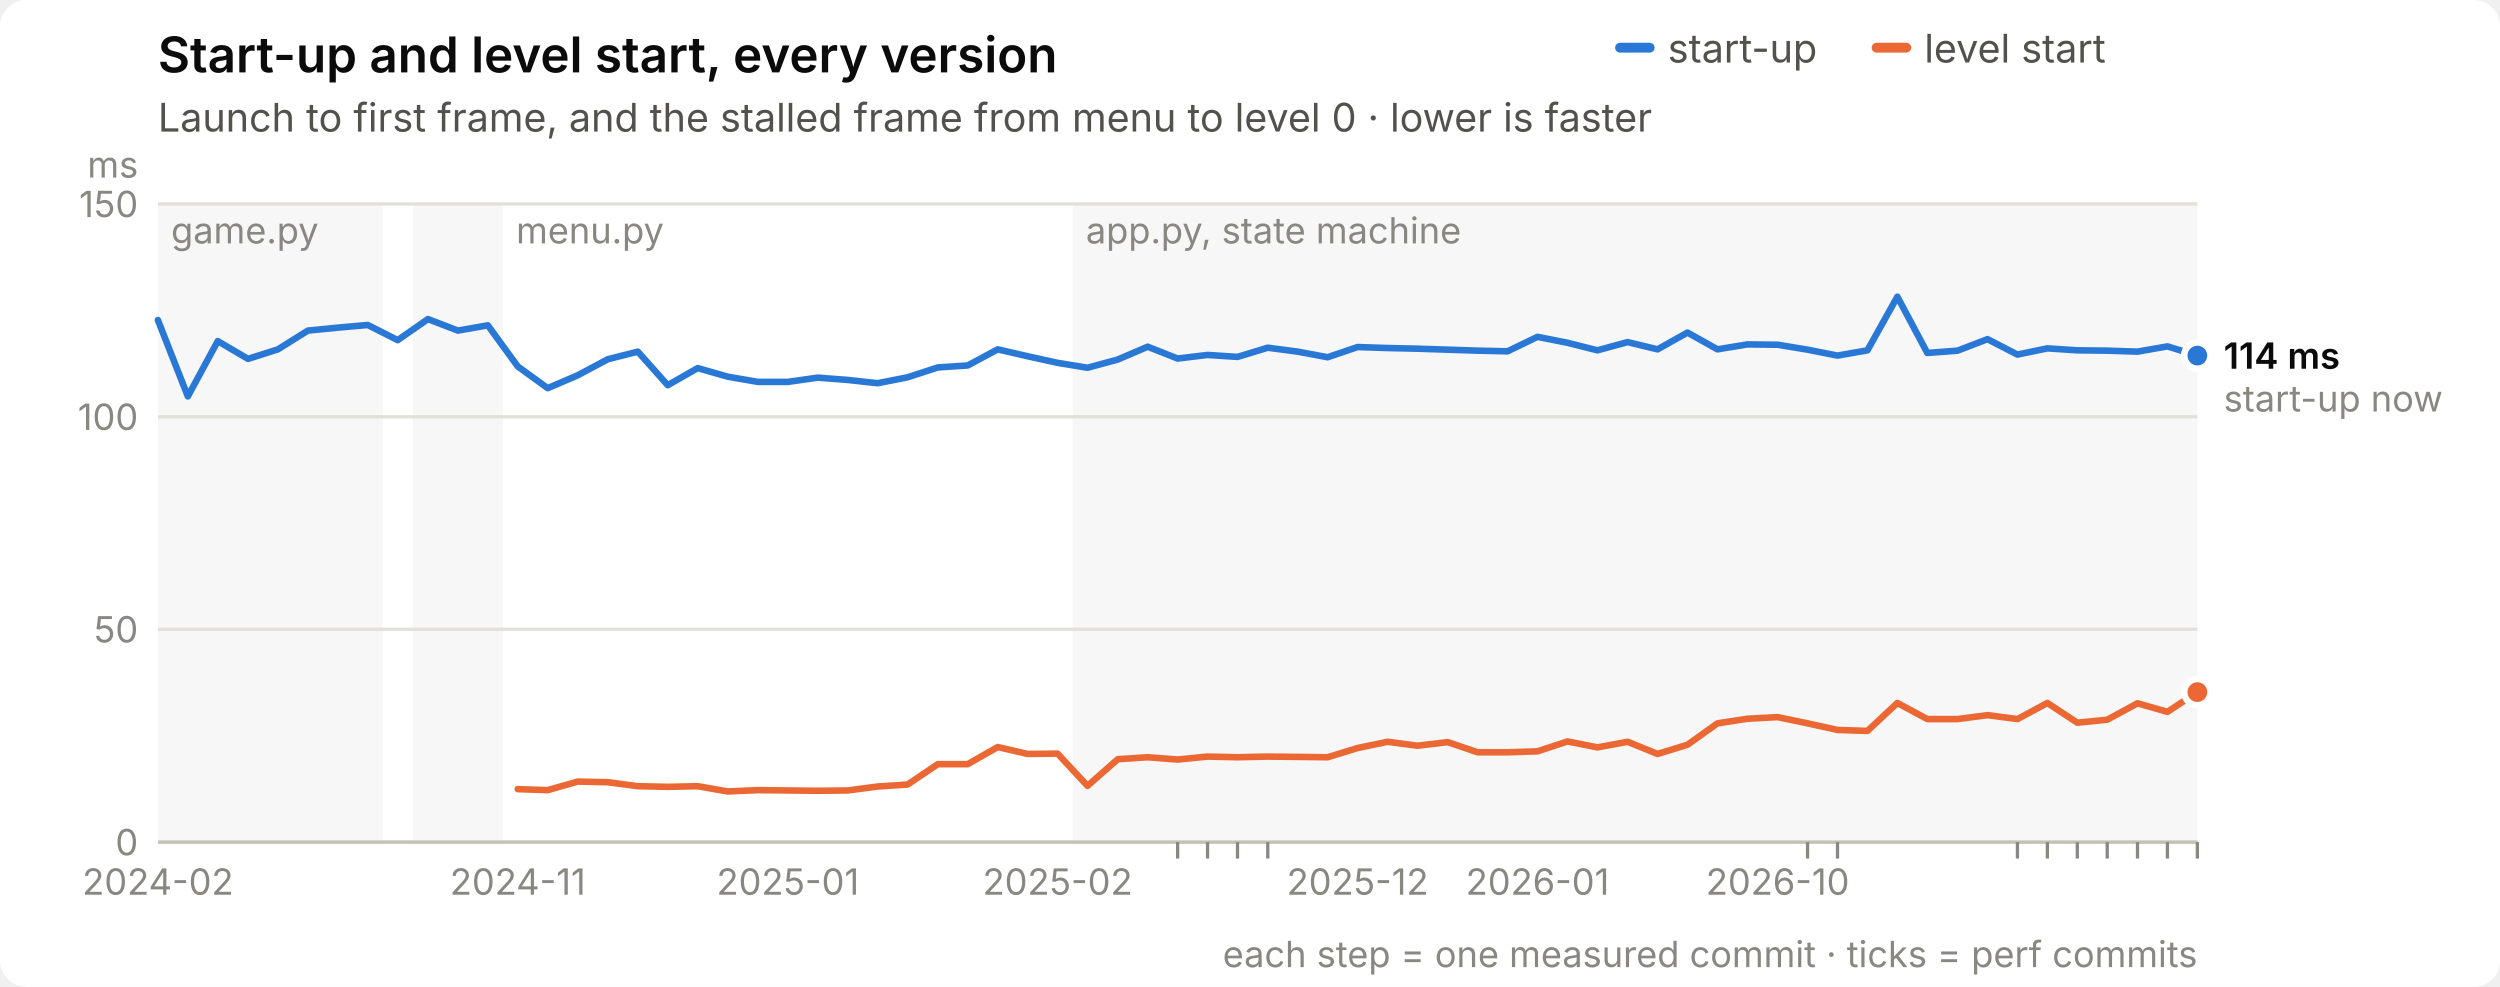
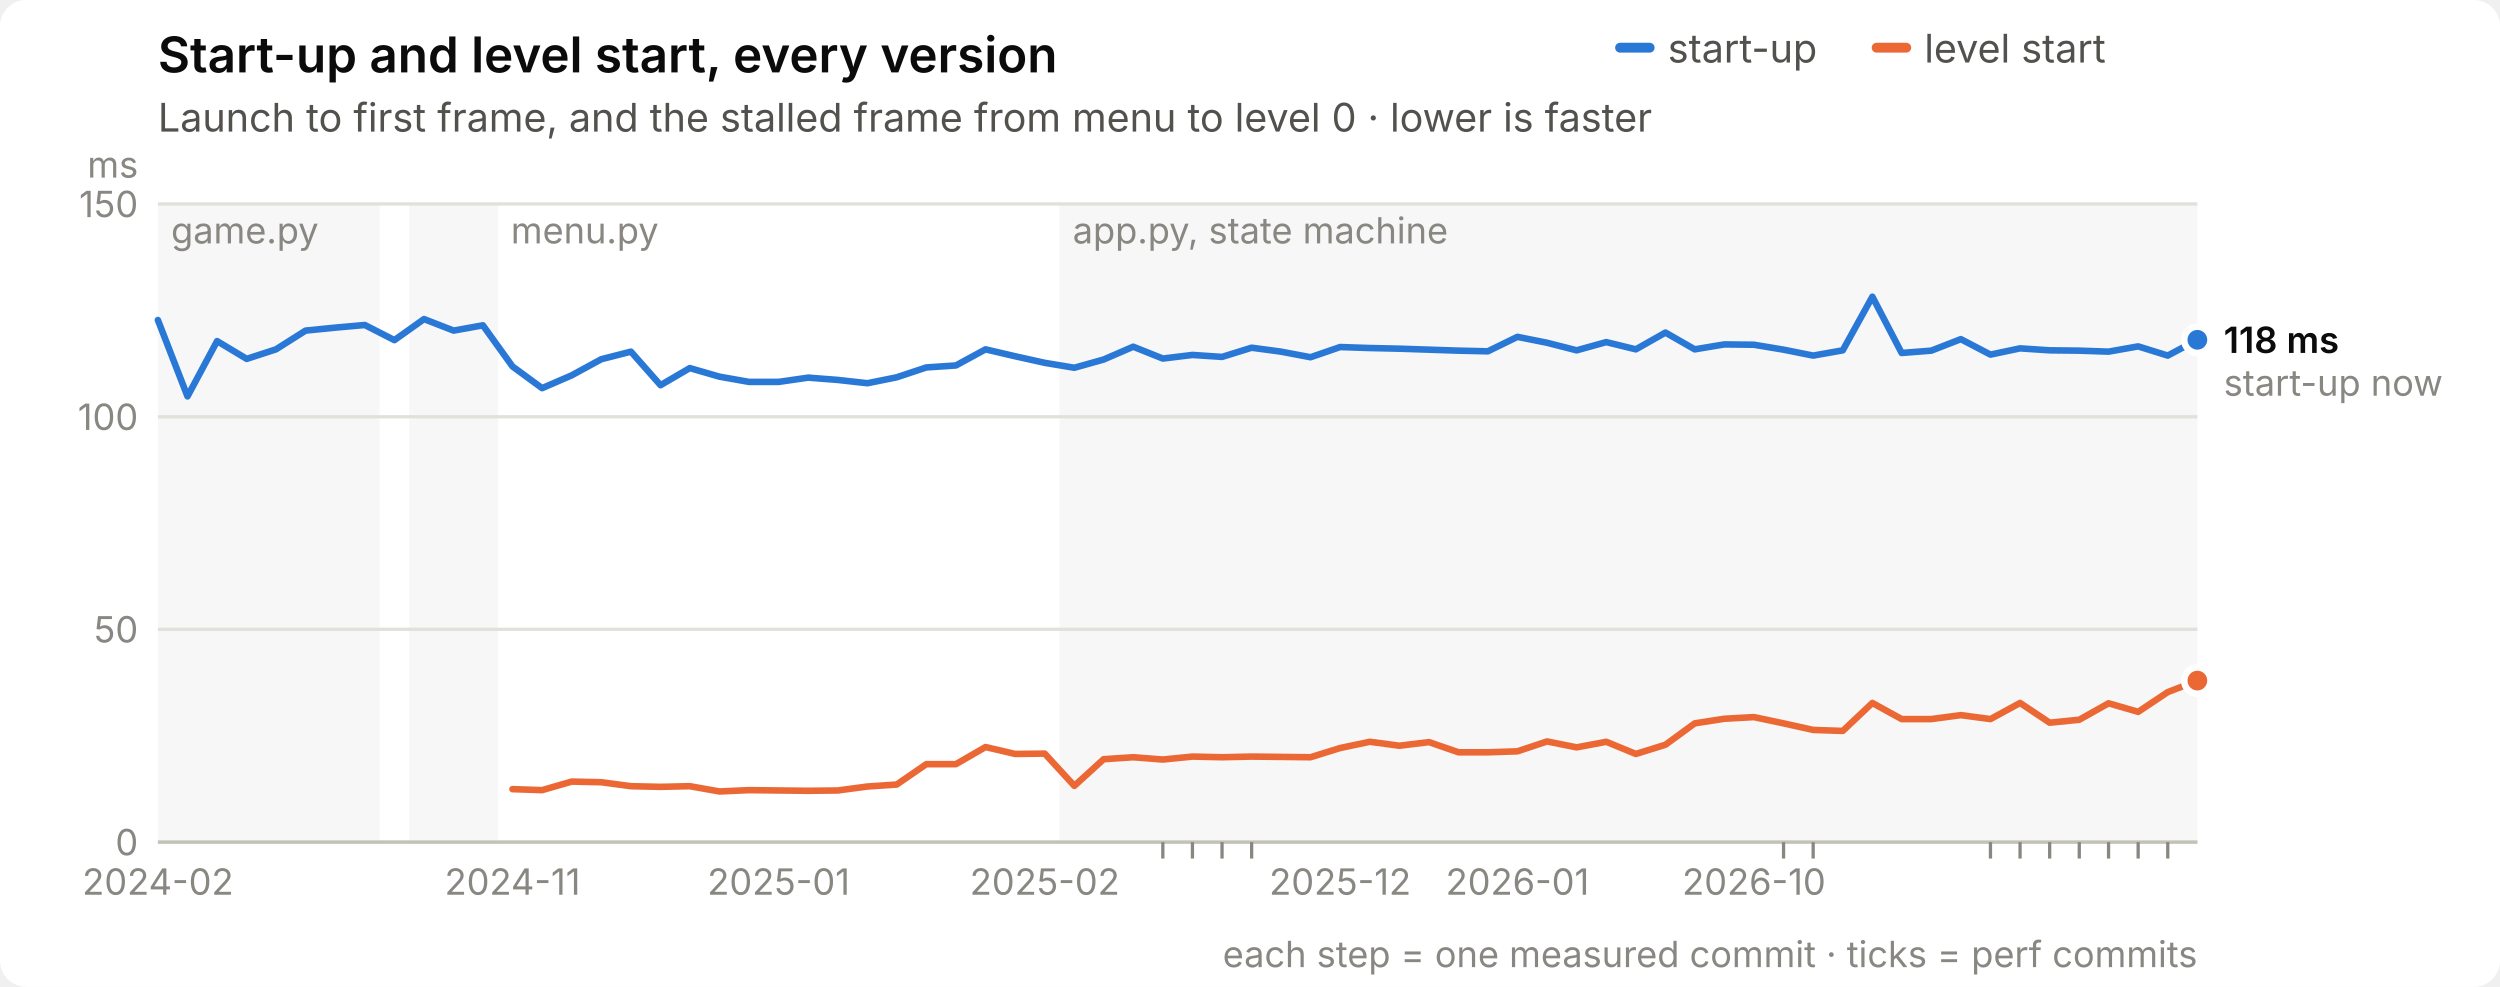
<svg xmlns="http://www.w3.org/2000/svg" viewBox="0 0 760 300" width="760" height="300" role="img">
  <style>text{font-family:system-ui,-apple-system,"Segoe UI",sans-serif}.t{font-size:15px;font-weight:600;fill:#0b0b0b} .s{font-size:12px;fill:#52514e}.a{font-size:11px;fill:#898781} .v{font-size:11px;font-weight:600;fill:#0b0b0b}.g{stroke:#e1e0d9;stroke-width:1} .b{stroke:#c3c2b7;stroke-width:1}.band{fill:#0b0b0b;fill-opacity:0.035} .tick{stroke:#898781;stroke-width:1}.l1{stroke:#2a78d6} .d1{fill:#2a78d6} .l2{stroke:#eb6834} .d2{fill:#eb6834}.ring{stroke:#ffffff;stroke-width:2}</style>
  <rect width="100%" height="100%" rx="8" fill="#ffffff" />
  <text class="t" x="48" y="22">Start-up and level start, every version</text>
  <text class="s" x="48" y="40">Launch to first frame, and the stalled frame from menu to level 0 · lower is faster</text>
-   <rect class="band" x="48.0" y="62" width="68.4" height="194" />
+   <rect class="band" x="48.0" y="62" width="67.4" height="194" />
  <text class="a" x="52.0" y="74">game.py</text>
-   <rect class="band" x="125.5" y="62" width="27.4" height="194" />
-   <text class="a" x="156.9" y="74">menu.py</text>
-   <rect class="band" x="326.1" y="62" width="341.9" height="194" />
-   <text class="a" x="330.1" y="74">app.py, state machine</text>
+   <rect class="band" x="124.4" y="62" width="27.0" height="194" />
+   <text class="a" x="155.3" y="74">menu.py</text>
+   <rect class="band" x="322.1" y="62" width="345.9" height="194" />
+   <text class="a" x="326.1" y="74">app.py, state machine</text>
  <line class="g" x1="48" x2="668" y1="256.0" y2="256.0" />
  <text class="a" x="42" y="260.0" text-anchor="end">0</text>
  <line class="g" x1="48" x2="668" y1="191.3" y2="191.3" />
  <text class="a" x="42" y="195.3" text-anchor="end">50</text>
  <line class="g" x1="48" x2="668" y1="126.7" y2="126.7" />
  <text class="a" x="42" y="130.7" text-anchor="end">100</text>
  <line class="g" x1="48" x2="668" y1="62.0" y2="62.0" />
  <text class="a" x="42" y="66.0" text-anchor="end">150</text>
  <text class="a" x="42" y="54" text-anchor="end">ms</text>
  <line class="b" x1="48" x2="668" y1="256" y2="256" />
  <text class="a" x="48.0" y="272" text-anchor="middle">2024-02</text>
-   <text class="a" x="157.4" y="272" text-anchor="middle">2024-11</text>
-   <text class="a" x="239.5" y="272" text-anchor="middle">2025-01</text>
-   <text class="a" x="321.5" y="272" text-anchor="middle">2025-02</text>
-   <line class="tick" x1="358.0" x2="358.0" y1="256" y2="261" />
-   <line class="tick" x1="367.1" x2="367.1" y1="256" y2="261" />
-   <line class="tick" x1="376.2" x2="376.2" y1="256" y2="261" />
-   <line class="tick" x1="385.4" x2="385.4" y1="256" y2="261" />
-   <text class="a" x="412.7" y="272" text-anchor="middle">2025-12</text>
-   <text class="a" x="467.4" y="272" text-anchor="middle">2026-01</text>
-   <text class="a" x="540.4" y="272" text-anchor="middle">2026-10</text>
-   <line class="tick" x1="549.5" x2="549.5" y1="256" y2="261" />
-   <line class="tick" x1="558.6" x2="558.6" y1="256" y2="261" />
-   <line class="tick" x1="613.3" x2="613.3" y1="256" y2="261" />
-   <line class="tick" x1="622.4" x2="622.4" y1="256" y2="261" />
-   <line class="tick" x1="631.5" x2="631.5" y1="256" y2="261" />
-   <line class="tick" x1="640.6" x2="640.6" y1="256" y2="261" />
-   <line class="tick" x1="649.8" x2="649.8" y1="256" y2="261" />
-   <line class="tick" x1="658.9" x2="658.9" y1="256" y2="261" />
-   <line class="tick" x1="668.0" x2="668.0" y1="256" y2="261" />
+   <text class="a" x="155.8" y="272" text-anchor="middle">2024-11</text>
+   <text class="a" x="236.7" y="272" text-anchor="middle">2025-01</text>
+   <text class="a" x="317.6" y="272" text-anchor="middle">2025-02</text>
+   <line class="tick" x1="353.5" x2="353.5" y1="256" y2="261" />
+   <line class="tick" x1="362.5" x2="362.5" y1="256" y2="261" />
+   <line class="tick" x1="371.5" x2="371.5" y1="256" y2="261" />
+   <line class="tick" x1="380.5" x2="380.5" y1="256" y2="261" />
+   <text class="a" x="407.4" y="272" text-anchor="middle">2025-12</text>
+   <text class="a" x="461.3" y="272" text-anchor="middle">2026-01</text>
+   <text class="a" x="533.2" y="272" text-anchor="middle">2026-10</text>
+   <line class="tick" x1="542.2" x2="542.2" y1="256" y2="261" />
+   <line class="tick" x1="551.2" x2="551.2" y1="256" y2="261" />
+   <line class="tick" x1="605.1" x2="605.1" y1="256" y2="261" />
+   <line class="tick" x1="614.1" x2="614.1" y1="256" y2="261" />
+   <line class="tick" x1="623.1" x2="623.1" y1="256" y2="261" />
+   <line class="tick" x1="632.1" x2="632.1" y1="256" y2="261" />
+   <line class="tick" x1="641.0" x2="641.0" y1="256" y2="261" />
+   <line class="tick" x1="650.0" x2="650.0" y1="256" y2="261" />
+   <line class="tick" x1="659.0" x2="659.0" y1="256" y2="261" />
  <text class="a" x="668" y="294" text-anchor="end">each step = one measured commit · ticks = perf commits</text>
-   <path class="l1" d="M48.0,97.3 L57.1,120.5 L66.2,103.7 L75.4,109.1 L84.5,106.2 L93.6,100.5 L102.7,99.6 L111.8,98.8 L120.9,103.4 L130.1,97.0 L139.2,100.5 L148.3,98.9 L157.4,111.4 L166.5,118.0 L175.6,114.1 L184.8,109.2 L193.9,106.9 L203.0,117.1 L212.1,111.9 L221.2,114.5 L230.4,116.1 L239.5,116.1 L248.6,114.8 L257.7,115.5 L266.8,116.5 L275.9,114.7 L285.1,111.7 L294.2,111.1 L303.3,106.2 L312.4,108.3 L321.5,110.3 L330.6,111.8 L339.8,109.3 L348.9,105.4 L358.0,109.0 L367.1,107.9 L376.2,108.5 L385.4,105.7 L394.5,106.9 L403.6,108.6 L412.7,105.5 L421.8,105.8 L430.9,106.0 L440.1,106.3 L449.2,106.6 L458.3,106.8 L467.4,102.4 L476.5,104.2 L485.6,106.5 L494.8,104.0 L503.9,106.2 L513.0,101.1 L522.1,106.2 L531.2,104.7 L540.4,104.8 L549.5,106.3 L558.6,108.1 L567.7,106.5 L576.8,90.2 L585.9,107.3 L595.1,106.6 L604.2,103.1 L613.3,107.8 L622.4,105.9 L631.5,106.5 L640.6,106.6 L649.8,106.9 L658.9,105.3 L668.0,108.1" fill="none" stroke-width="2" stroke-linejoin="round" stroke-linecap="round" />
-   <circle class="d1 ring" cx="668.0" cy="108.1" r="4" />
-   <text class="v" x="676.0" y="112.1">114 ms</text>
-   <text class="a" x="676.0" y="125.1">start-up now</text>
-   <path class="l2" d="M120.9,243.6 M157.4,239.9 L166.5,240.2 L175.6,237.6 L184.8,237.8 L193.9,239.0 L203.0,239.2 L212.1,239.0 L221.2,240.6 L230.4,240.2 L239.5,240.3 L248.6,240.4 L257.7,240.3 L266.8,239.1 L275.9,238.5 L285.1,232.3 L294.2,232.3 L303.3,227.1 L312.4,229.2 L321.5,229.1 L330.6,238.9 L339.8,230.8 L348.9,230.2 L358.0,230.9 L367.1,230.0 L376.2,230.2 L385.4,230.0 L394.5,230.1 L403.6,230.2 L412.7,227.4 L421.8,225.5 L430.9,226.7 L440.1,225.6 L449.2,228.7 L458.3,228.7 L467.4,228.4 L476.5,225.4 L485.6,227.2 L494.8,225.5 L503.9,229.2 L513.0,226.4 L522.1,219.9 L531.2,218.5 L540.4,218.0 L549.5,219.9 L558.6,221.9 L567.7,222.2 L576.8,213.7 L585.9,218.6 L595.1,218.6 L604.2,217.4 L613.3,218.6 L622.4,213.7 L631.5,219.7 L640.6,218.8 L649.8,213.8 L658.9,216.4 L668.0,210.4" fill="none" stroke-width="2" stroke-linejoin="round" stroke-linecap="round" />
-   <circle class="d2 ring" cx="668.0" cy="210.4" r="4" />
+   <path class="l1" d="M48.0,97.3 L57.0,120.5 L66.0,103.7 L75.0,109.1 L83.9,106.2 L92.9,100.5 L101.9,99.6 L110.9,98.8 L119.9,103.4 L128.9,97.0 L137.9,100.5 L146.8,98.9 L155.8,111.4 L164.8,118.0 L173.8,114.1 L182.8,109.2 L191.8,106.9 L200.8,117.1 L209.7,111.9 L218.7,114.5 L227.7,116.1 L236.7,116.1 L245.7,114.8 L254.7,115.5 L263.7,116.5 L272.6,114.7 L281.6,111.7 L290.6,111.1 L299.6,106.2 L308.6,108.3 L317.6,110.3 L326.6,111.8 L335.5,109.3 L344.5,105.4 L353.5,109.0 L362.5,107.9 L371.5,108.5 L380.5,105.7 L389.4,106.9 L398.4,108.6 L407.4,105.5 L416.4,105.8 L425.4,106.0 L434.4,106.3 L443.4,106.6 L452.3,106.8 L461.3,102.4 L470.3,104.2 L479.3,106.5 L488.3,104.0 L497.3,106.2 L506.3,101.1 L515.2,106.2 L524.2,104.7 L533.2,104.8 L542.2,106.3 L551.2,108.1 L560.2,106.5 L569.2,90.2 L578.1,107.3 L587.1,106.6 L596.1,103.1 L605.1,107.8 L614.1,105.9 L623.1,106.5 L632.1,106.6 L641.0,106.9 L650.0,105.3 L659.0,108.1 L668.0,103.3" fill="none" stroke-width="2" stroke-linejoin="round" stroke-linecap="round" />
+   <circle class="d1 ring" cx="668.0" cy="103.3" r="4" />
+   <text class="v" x="676.0" y="107.3">118 ms</text>
+   <text class="a" x="676.0" y="120.3">start-up now</text>
+   <path class="l2" d="M119.9,243.6 M155.8,239.9 L164.8,240.2 L173.8,237.6 L182.8,237.8 L191.8,239.0 L200.8,239.2 L209.7,239.0 L218.7,240.6 L227.7,240.2 L236.7,240.3 L245.7,240.4 L254.7,240.3 L263.7,239.1 L272.6,238.5 L281.6,232.3 L290.6,232.3 L299.6,227.1 L308.6,229.2 L317.6,229.1 L326.6,238.9 L335.5,230.8 L344.5,230.2 L353.5,230.9 L362.5,230.0 L371.5,230.2 L380.5,230.0 L389.4,230.1 L398.4,230.2 L407.4,227.4 L416.4,225.5 L425.4,226.7 L434.4,225.6 L443.4,228.7 L452.3,228.7 L461.3,228.4 L470.3,225.4 L479.3,227.2 L488.3,225.5 L497.3,229.2 L506.3,226.4 L515.2,219.9 L524.2,218.5 L533.2,218.0 L542.2,219.9 L551.2,221.9 L560.2,222.2 L569.2,213.7 L578.1,218.6 L587.1,218.6 L596.1,217.4 L605.1,218.6 L614.1,213.7 L623.1,219.7 L632.1,218.8 L641.0,213.8 L650.0,216.4 L659.0,210.4 L668.0,206.9" fill="none" stroke-width="2" stroke-linejoin="round" stroke-linecap="round" />
+   <circle class="d2 ring" cx="668.0" cy="206.9" r="4" />
  <rect class="d2" x="569.0" y="13" width="12" height="3" rx="1.5" />
  <text class="s" x="585.0" y="19">level start</text>
  <rect class="d1" x="491.0" y="13" width="12" height="3" rx="1.5" />
  <text class="s" x="507.0" y="19">start-up</text>
</svg>
